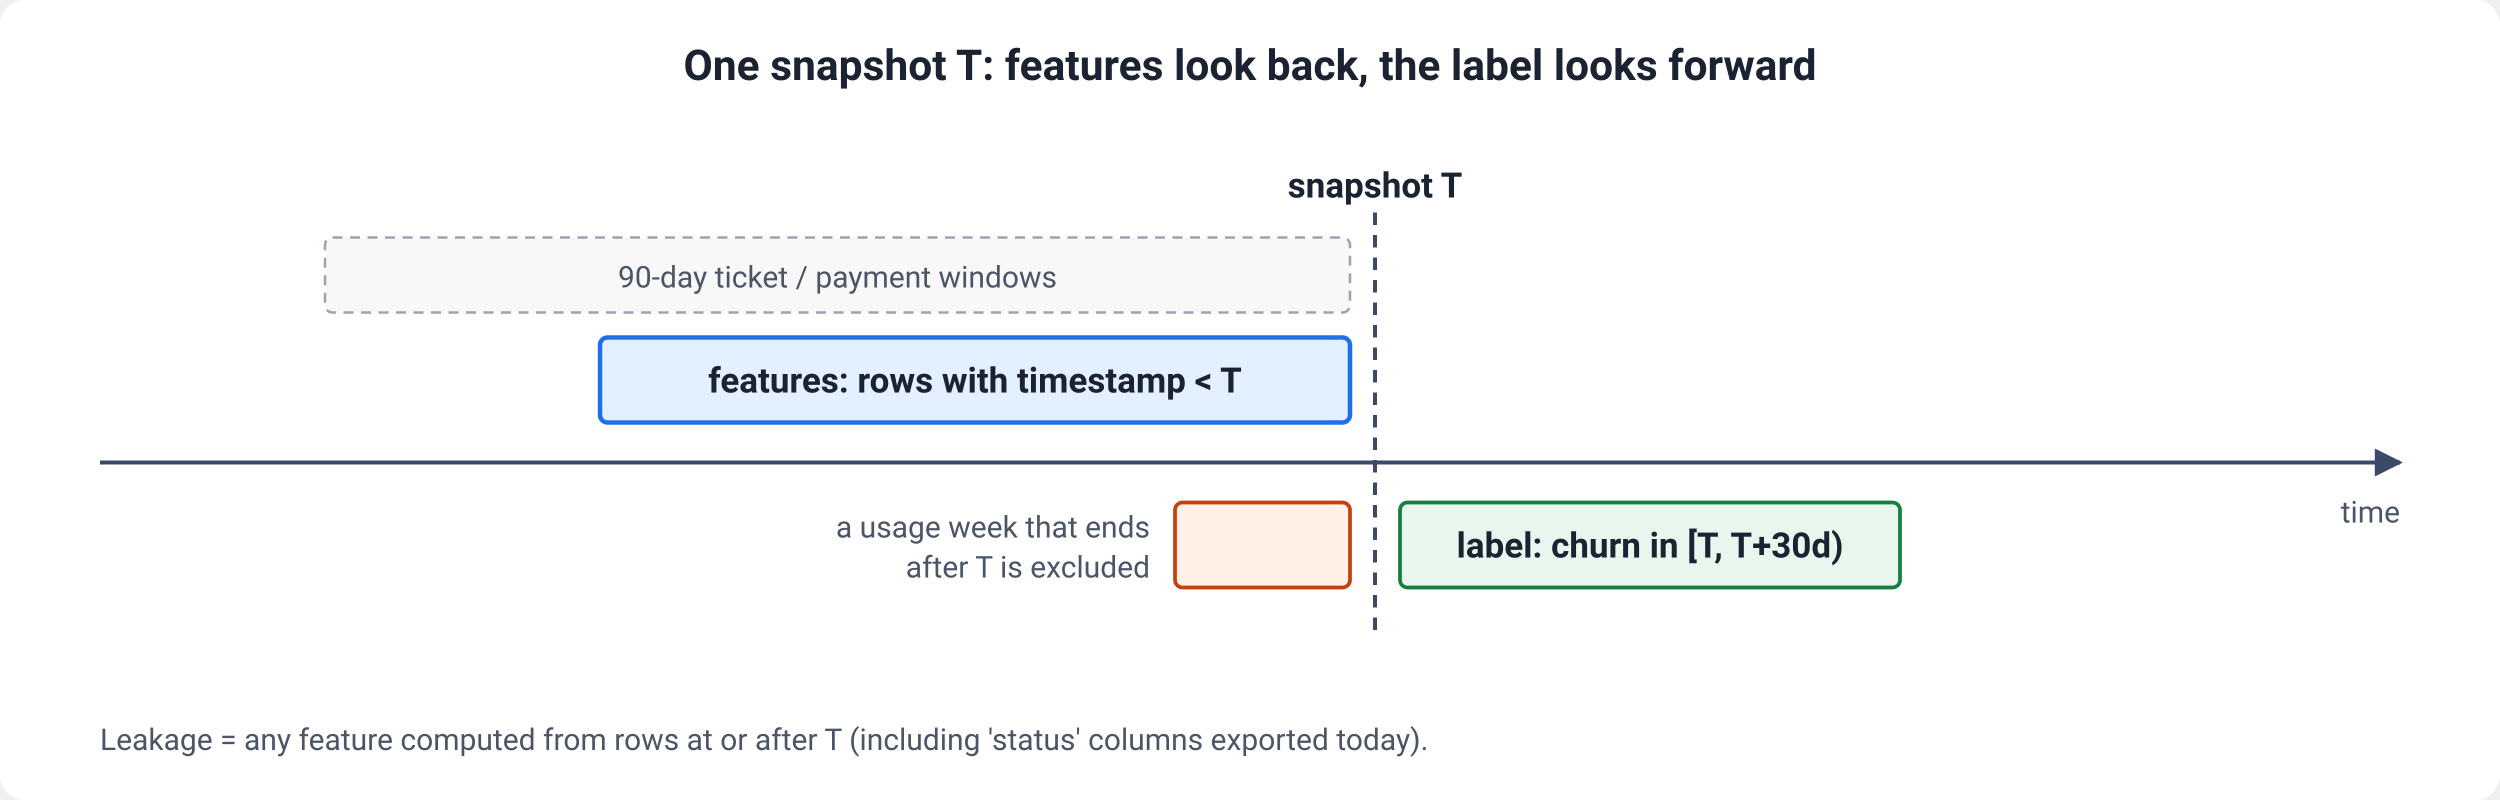
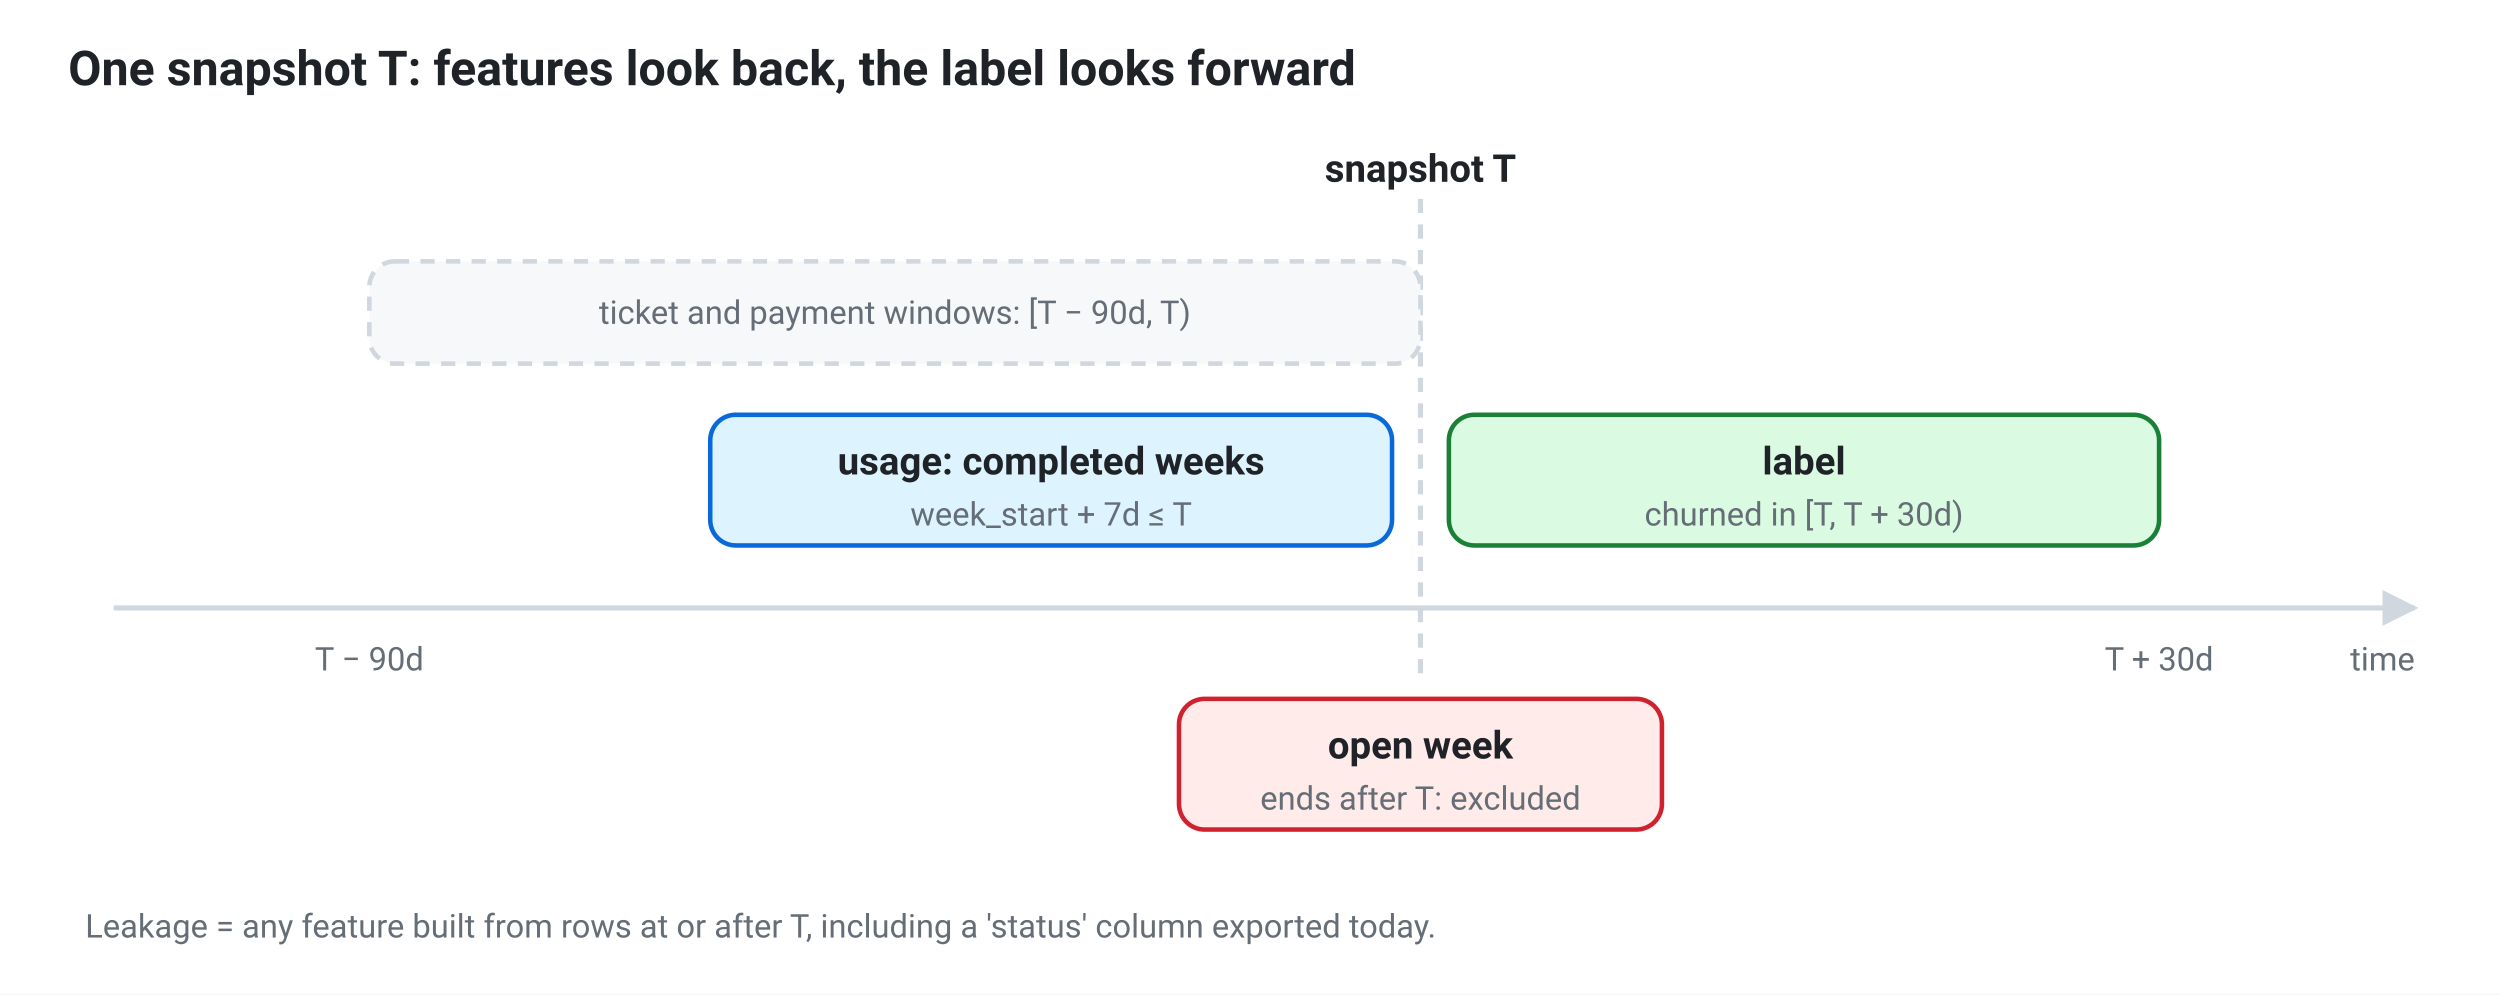
- <svg xmlns="http://www.w3.org/2000/svg" viewBox="0 0 1000 320" role="img" aria-label="Point-in-time features and labels">
-   <style>
-   .bg{fill:#ffffff} .box{fill:#f4f6fb;stroke:#3b4a6b;stroke-width:1.5}
-   .accent{fill:#e3f0ff;stroke:#1f6feb;stroke-width:1.8} .warn{fill:#fff1e6;stroke:#c2410c;stroke-width:1.5}
-   .ok{fill:#e8f7ee;stroke:#15803d;stroke-width:1.5} .muted{fill:#f8f8f8;stroke:#9aa3b2;stroke-width:1;stroke-dasharray:4 3}
-   .t{font:600 14px system-ui,-apple-system,Segoe UI,Roboto,sans-serif;fill:#1b2333}
-   .s{font:12px system-ui,-apple-system,Segoe UI,Roboto,sans-serif;fill:#4a5568}
-   .h{font:700 17px system-ui,-apple-system,Segoe UI,Roboto,sans-serif;fill:#1b2333}
-   .line{stroke:#3b4a6b;stroke-width:1.6;fill:none} .arrowhead{fill:#3b4a6b}
-   @media (prefers-color-scheme: dark){
-     .bg{fill:#0f1420} .box{fill:#1a2233;stroke:#8da2c9} .accent{fill:#132a4a;stroke:#58a6ff}
-     .warn{fill:#3a2414;stroke:#f0883e} .ok{fill:#12301f;stroke:#3fb950} .muted{fill:#161b26;stroke:#5c667a}
-     .t,.h{fill:#e6edf3} .s{fill:#a9b4c4} .line{stroke:#8da2c9} .arrowhead{fill:#8da2c9}
-   }
- </style>
+ <svg xmlns="http://www.w3.org/2000/svg" viewBox="0 0 880 350" width="880" height="350" role="img">
  <defs>
    <marker id="ah" viewBox="0 0 10 10" refX="9" refY="5" markerWidth="7" markerHeight="7" orient="auto-start-reverse">
-       <path class="arrowhead" d="M0,0 L10,5 L0,10 z" />
+       <path d="M 0 0 L 10 5 L 0 10 z" fill="#d0d7de" class="d-head" />
+     </marker>
+     <marker id="ah-a" viewBox="0 0 10 10" refX="9" refY="5" markerWidth="7" markerHeight="7" orient="auto-start-reverse">
+       <path d="M 0 0 L 10 5 L 0 10 z" fill="#0969da" class="d-head-a" />
    </marker>
  </defs>
-   <rect class="bg" x="0" y="0" width="1000" height="320" rx="10" />
-   <text class="h" x="500" y="32" text-anchor="middle">One snapshot T: features look back, the label looks forward</text>
-   <path class="line" d="M40,185 L960,185" marker-end="url(#ah)" />
-   <text class="s" x="960" y="209" text-anchor="end">time</text>
-   <rect class="accent" x="240" y="135" width="300" height="34" rx="3" />
-   <text class="t" x="390" y="157" text-anchor="middle">features: rows with timestamp &lt; T</text>
-   <rect class="muted" x="130" y="95" width="410" height="30" rx="3" />
-   <text class="s" x="335" y="115" text-anchor="middle">90-day ticket / payment windows</text>
-   <rect class="ok" x="560" y="201" width="200" height="34" rx="3" />
-   <text class="t" x="660" y="223" text-anchor="middle">label: churn in [T, T+30d)</text>
-   <path class="line" d="M550,85 L550,255" stroke-dasharray="5 4" />
-   <text class="t" x="550" y="79" text-anchor="middle">snapshot T</text>
-   <rect class="warn" x="470" y="201" width="70" height="34" rx="3" />
-   <text class="s" x="460" y="215" text-anchor="end">a usage week that ends</text>
-   <text class="s" x="460" y="231" text-anchor="end">after T is excluded</text>
-   <text class="s" x="40" y="300" text-anchor="start">Leakage = any feature computed from rows at or after T (including 'status' columns exported today).</text>
+   <rect width="880" height="350" fill="#ffffff" class="d-bg" />
+   <text x="24.0" y="30.0" font-family="-apple-system, BlinkMacSystemFont, &quot;Segoe UI&quot;, Roboto, &quot;Helvetica Neue&quot;, Arial, sans-serif" font-size="17" font-weight="700" fill="#1f2328" class="d-fg" text-anchor="start">One snapshot T: features look back, the label looks forward</text>
+   <path d="M 500 70 L 500 240" stroke="#d0d7de" stroke-width="1.8" fill="none" stroke-dasharray="5 4" class="d-edge" />
+   <rect x="130.0" y="92.0" width="370.0" height="36.0" rx="9" fill="#f6f8fa" stroke="#d0d7de" stroke-width="1.6" stroke-dasharray="5 4" class="d-muted" />
+   <text x="315.0" y="114.0" font-family="-apple-system, BlinkMacSystemFont, &quot;Segoe UI&quot;, Roboto, &quot;Helvetica Neue&quot;, Arial, sans-serif" font-size="11.5" font-weight="400" fill="#656d76" class="d-muted_fg" text-anchor="middle">ticket and payment windows: [T − 90d, T)</text>
+   <rect x="250.0" y="146.0" width="240.0" height="46.0" rx="9" fill="#ddf4ff" stroke="#0969da" stroke-width="1.6" class="d-accent" />
+   <text x="370.0" y="167.0" font-family="-apple-system, BlinkMacSystemFont, &quot;Segoe UI&quot;, Roboto, &quot;Helvetica Neue&quot;, Arial, sans-serif" font-size="13.5" font-weight="600" fill="#1f2328" class="d-fg" text-anchor="middle">usage: completed weeks</text>
+   <text x="370.0" y="185.0" font-family="-apple-system, BlinkMacSystemFont, &quot;Segoe UI&quot;, Roboto, &quot;Helvetica Neue&quot;, Arial, sans-serif" font-size="11.5" font-weight="400" fill="#656d76" class="d-muted_fg" text-anchor="middle">week_start + 7d ≤ T</text>
+   <rect x="510.0" y="146.0" width="250.0" height="46.0" rx="9" fill="#dafbe1" stroke="#1a7f37" stroke-width="1.6" class="d-good" />
+   <text x="635.0" y="167.0" font-family="-apple-system, BlinkMacSystemFont, &quot;Segoe UI&quot;, Roboto, &quot;Helvetica Neue&quot;, Arial, sans-serif" font-size="13.5" font-weight="600" fill="#1f2328" class="d-fg" text-anchor="middle">label</text>
+   <text x="635.0" y="185.0" font-family="-apple-system, BlinkMacSystemFont, &quot;Segoe UI&quot;, Roboto, &quot;Helvetica Neue&quot;, Arial, sans-serif" font-size="11.5" font-weight="400" fill="#656d76" class="d-muted_fg" text-anchor="middle">churned in [T, T + 30d)</text>
+   <line x1="40.0" y1="214.0" x2="850.0" y2="214.0" stroke="#d0d7de" stroke-width="1.8" fill="none" class="d-edge" marker-end="url(#ah)" />
+   <text x="850.0" y="236.0" font-family="-apple-system, BlinkMacSystemFont, &quot;Segoe UI&quot;, Roboto, &quot;Helvetica Neue&quot;, Arial, sans-serif" font-size="11.5" font-weight="400" fill="#656d76" class="d-muted_fg" text-anchor="end">time</text>
+   <text x="130.0" y="236.0" font-family="-apple-system, BlinkMacSystemFont, &quot;Segoe UI&quot;, Roboto, &quot;Helvetica Neue&quot;, Arial, sans-serif" font-size="11.5" font-weight="400" fill="#656d76" class="d-muted_fg" text-anchor="middle">T − 90d</text>
+   <text x="760.0" y="236.0" font-family="-apple-system, BlinkMacSystemFont, &quot;Segoe UI&quot;, Roboto, &quot;Helvetica Neue&quot;, Arial, sans-serif" font-size="11.5" font-weight="400" fill="#656d76" class="d-muted_fg" text-anchor="middle">T + 30d</text>
+   <rect x="415.0" y="246.0" width="170.0" height="46.0" rx="9" fill="#ffebe9" stroke="#cf222e" stroke-width="1.6" class="d-bad" />
+   <text x="500.0" y="267.0" font-family="-apple-system, BlinkMacSystemFont, &quot;Segoe UI&quot;, Roboto, &quot;Helvetica Neue&quot;, Arial, sans-serif" font-size="13.5" font-weight="600" fill="#1f2328" class="d-fg" text-anchor="middle">open week</text>
+   <text x="500.0" y="285.0" font-family="-apple-system, BlinkMacSystemFont, &quot;Segoe UI&quot;, Roboto, &quot;Helvetica Neue&quot;, Arial, sans-serif" font-size="11.5" font-weight="400" fill="#656d76" class="d-muted_fg" text-anchor="middle">ends after T: excluded</text>
+   <text x="500.0" y="64.0" font-family="-apple-system, BlinkMacSystemFont, &quot;Segoe UI&quot;, Roboto, &quot;Helvetica Neue&quot;, Arial, sans-serif" font-size="13.5" font-weight="600" fill="#1f2328" class="d-fg" text-anchor="middle">snapshot T</text>
+   <text x="30.0" y="330.0" font-family="-apple-system, BlinkMacSystemFont, &quot;Segoe UI&quot;, Roboto, &quot;Helvetica Neue&quot;, Arial, sans-serif" font-size="11.5" font-weight="400" fill="#656d76" class="d-muted_fg" text-anchor="start">Leakage = any feature built from rows at or after T, including a 'status' column exported today.</text>
</svg>
